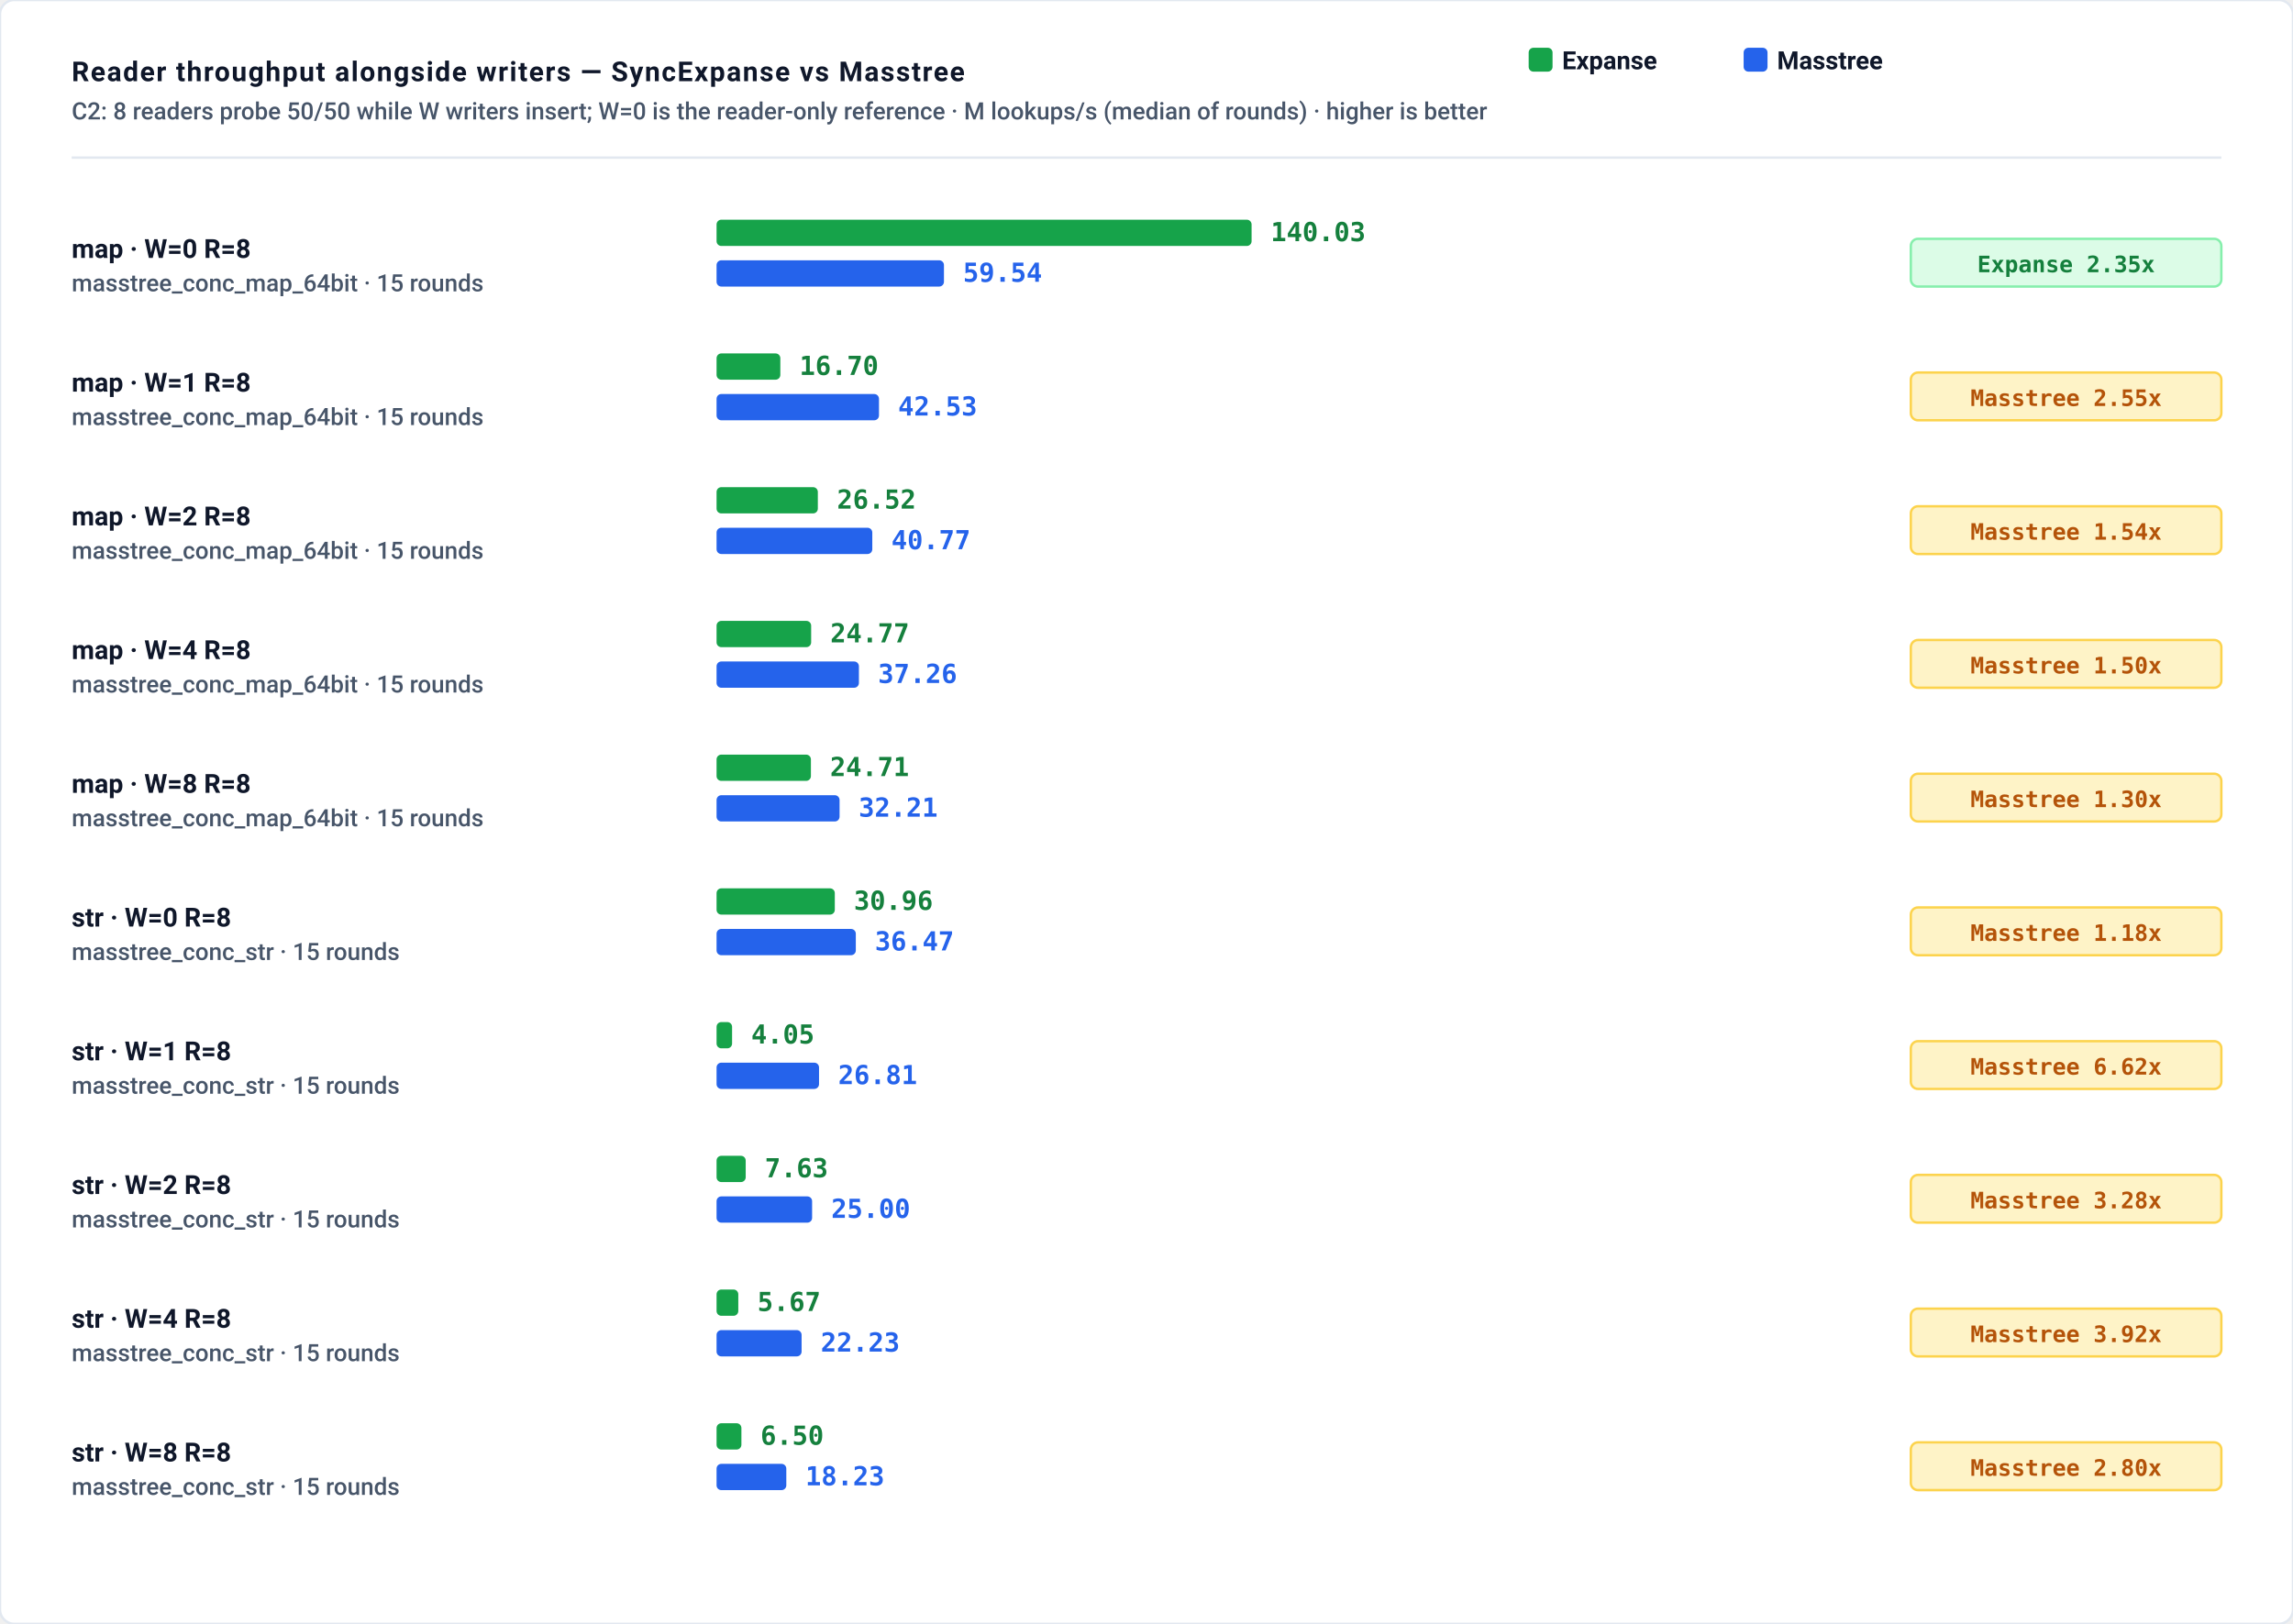
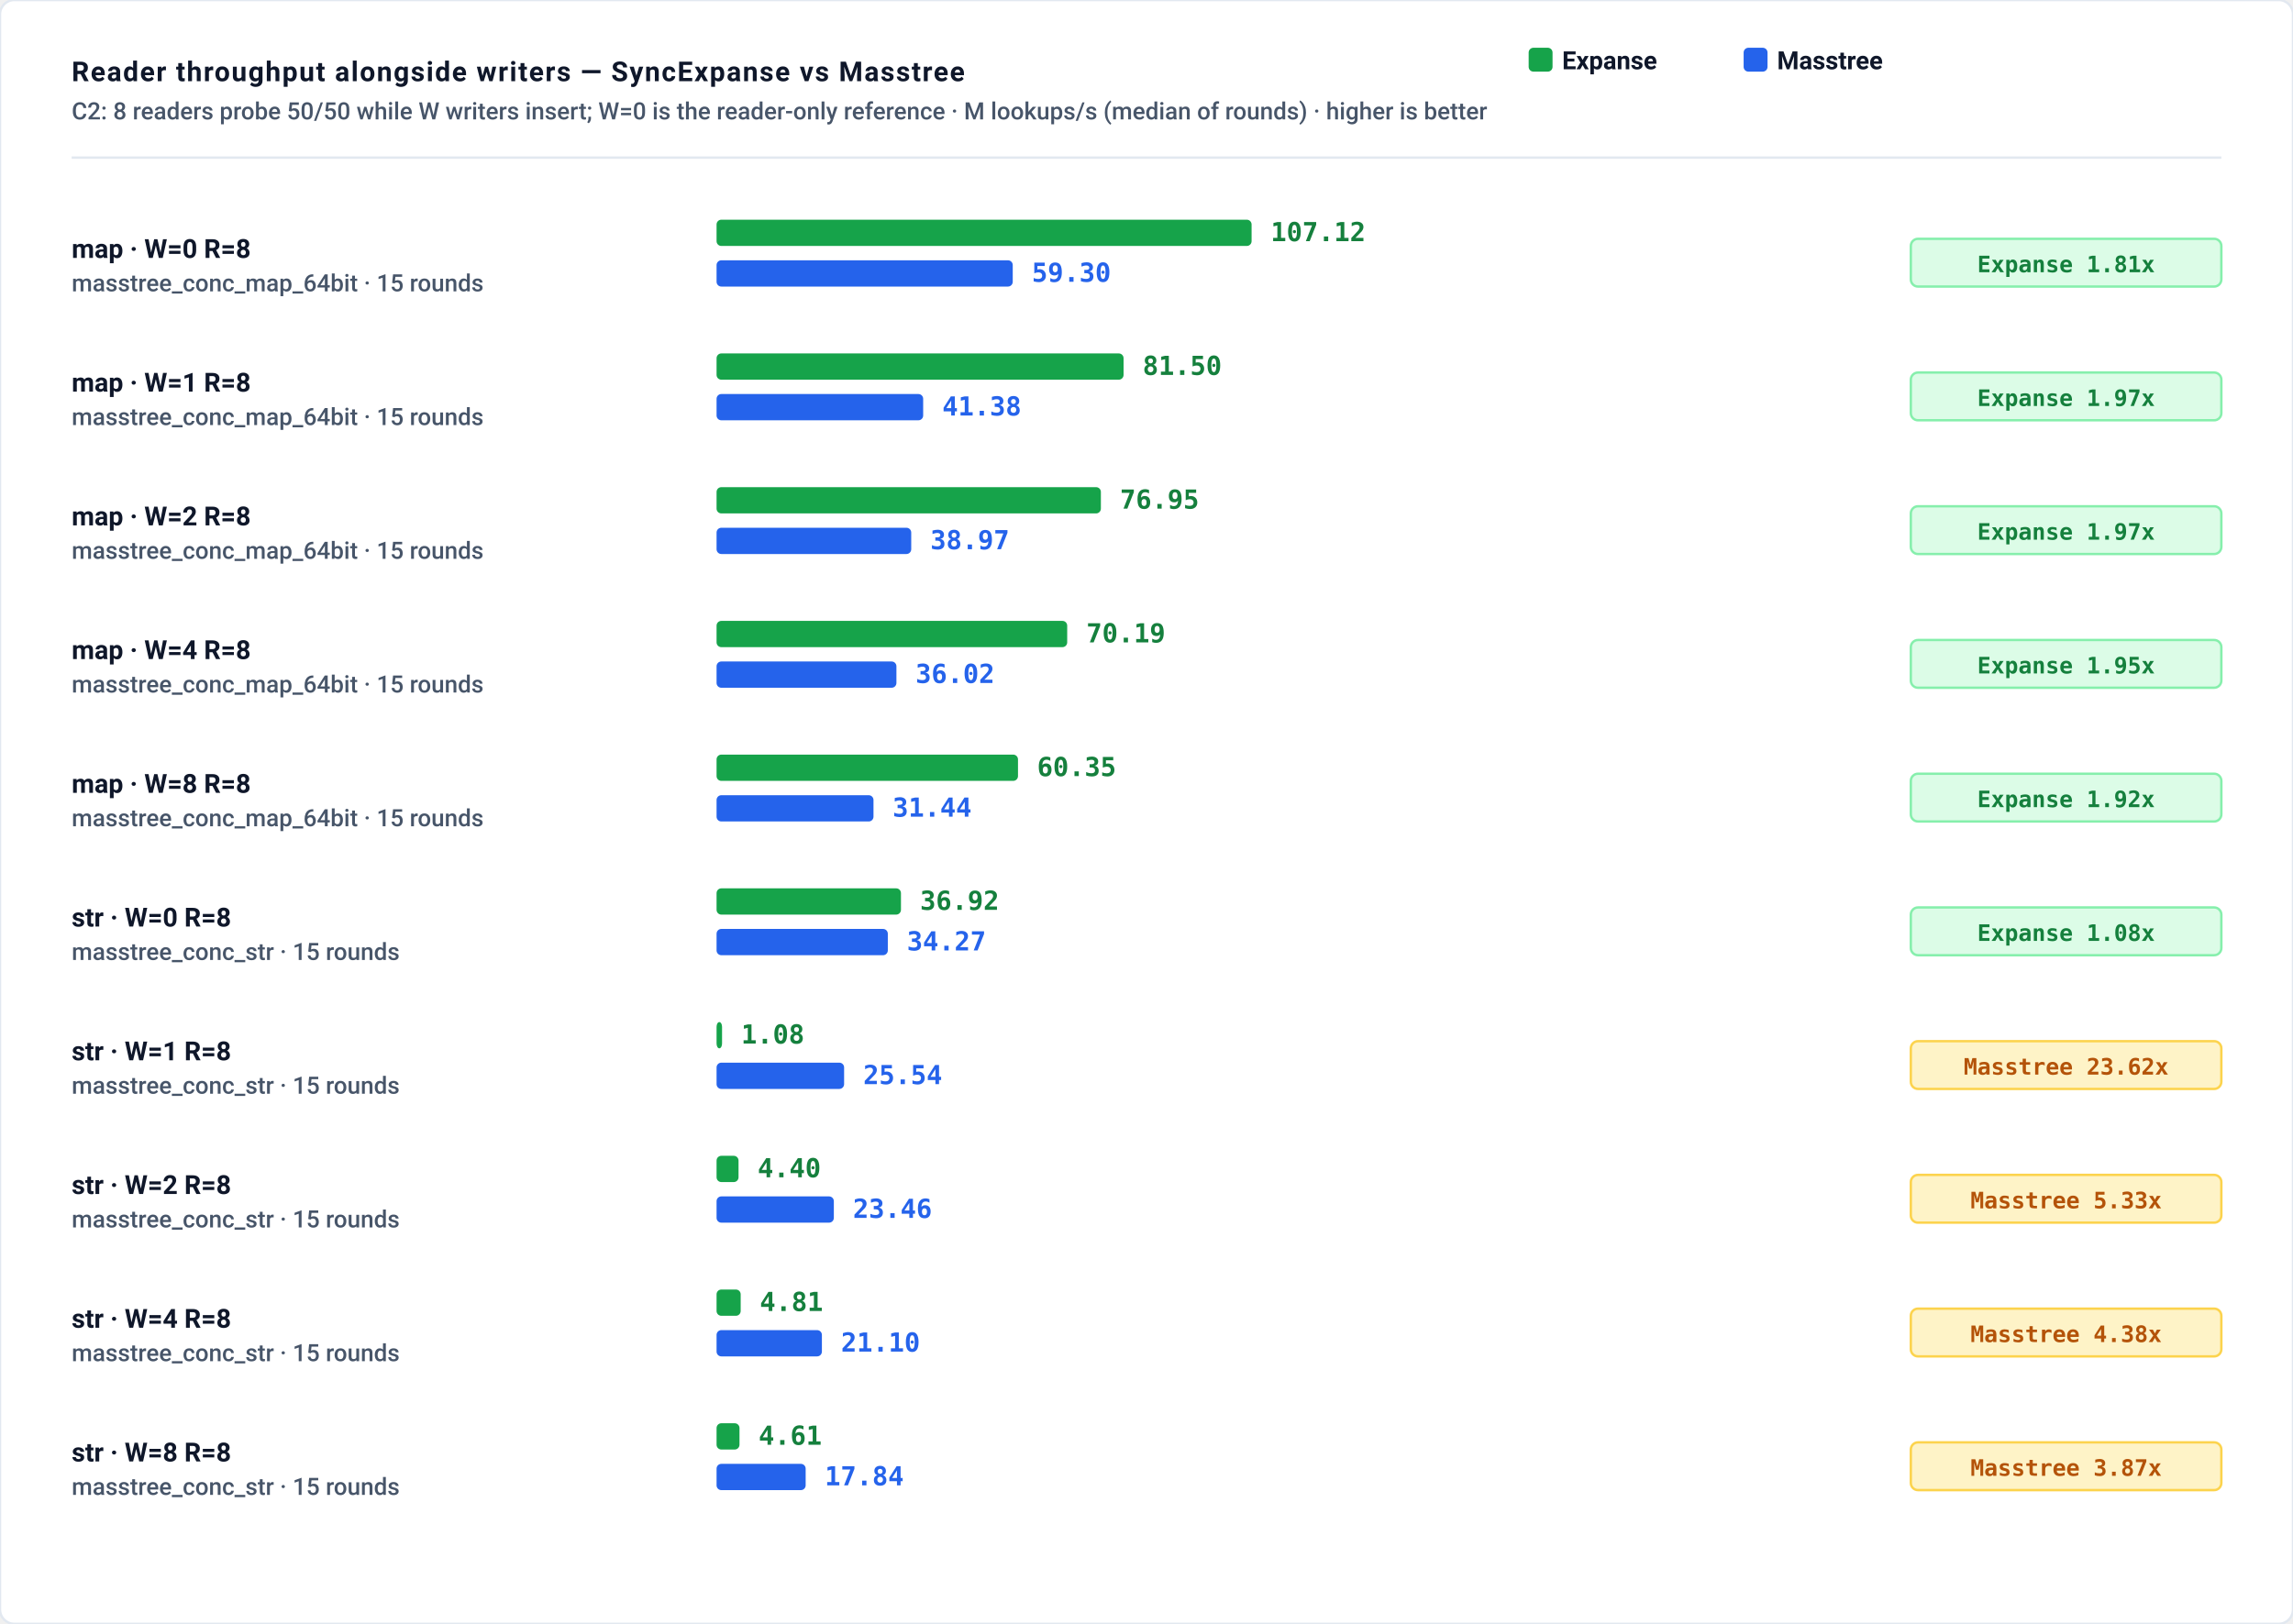
<svg xmlns="http://www.w3.org/2000/svg" role="img" viewBox="0 0 960 680" width="100%" height="100%">
  <defs>
    <style>
      .bg { fill: #ffffff; }
      .border { stroke: #e2e8f0; stroke-width: 1px; fill: none; }
      .grid { stroke: #f1f5f9; stroke-width: 1px; stroke-dasharray: 2,3; }
      .axis { stroke: #cbd5e1; stroke-width: 1.5px; }
      .divider { stroke: #e2e8f0; stroke-width: 1px; }

      .t-title { font-family: -apple-system, BlinkMacSystemFont, "Segoe UI", Roboto, Helvetica, Arial, sans-serif; font-size: 11.5px; font-weight: 700; letter-spacing: 0.6px; fill: #0f172a; text-transform: uppercase; }
      .t-sub { font-family: -apple-system, BlinkMacSystemFont, "Segoe UI", Roboto, Helvetica, Arial, sans-serif; font-size: 10px; font-weight: 500; fill: #475569; }
      .t-unit { font-family: ui-monospace, SFMono-Regular, Menlo, Monaco, Consolas, monospace; font-size: 10px; font-weight: 600; fill: #475569; }
      .t-axis-label { font-family: ui-monospace, SFMono-Regular, Menlo, Monaco, Consolas, monospace; font-size: 9.5px; font-weight: 500; fill: #64748b; }
      .t-bar-label { font-family: -apple-system, BlinkMacSystemFont, "Segoe UI", Roboto, Helvetica, Arial, sans-serif; font-size: 11px; font-weight: 700; fill: #0f172a; }
      .t-legend { font-family: -apple-system, BlinkMacSystemFont, "Segoe UI", Roboto, Helvetica, Arial, sans-serif; font-size: 10.5px; font-weight: 600; fill: #0f172a; }

      .t-val-accent { font-family: ui-monospace, SFMono-Regular, Menlo, Monaco, Consolas, monospace; font-size: 11px; font-weight: 700; fill: #15803d; }
      .t-val-blue { font-family: ui-monospace, SFMono-Regular, Menlo, Monaco, Consolas, monospace; font-size: 11px; font-weight: 600; fill: #2563eb; }
      .t-note { font-family: -apple-system, BlinkMacSystemFont, "Segoe UI", Roboto, Helvetica, Arial, sans-serif; font-size: 9.5px; font-weight: 500; fill: #64748b; }

      .b-expanse { fill: #16a34a; }
      .b-art { fill: #2563eb; }
      .b-masstree { fill: #2563eb; }
      .b-btree { fill: #d97706; }
      .b-hashmap { fill: #7c3aed; }

      .badge-win { fill: #dcfce7; stroke: #86efac; stroke-width: 1px; }
      .badge-win-text { font-family: ui-monospace, SFMono-Regular, Menlo, Monaco, Consolas, monospace; font-size: 9.5px; font-weight: 700; fill: #15803d; text-anchor: middle; }
      .badge-loss { fill: #fef3c7; stroke: #fcd34d; stroke-width: 1px; }
      .badge-loss-text { font-family: ui-monospace, SFMono-Regular, Menlo, Monaco, Consolas, monospace; font-size: 9.5px; font-weight: 700; fill: #b45309; text-anchor: middle; }

      @media (prefers-color-scheme: dark) {
        .bg { fill: #0d1117; }
        .border { stroke: #30363d; }
        .grid { stroke: #21262d; }
        .axis { stroke: #484f58; }
        .divider { stroke: #21262d; }
        .t-title { fill: #f0f6fc; }
        .t-sub { fill: #94a3b8; }
        .t-unit { fill: #94a3b8; }
        .t-axis-label { fill: #94a3b8; }
        .t-bar-label { fill: #f8fafc; }
        .t-legend { fill: #f8fafc; }
        .t-val-accent { fill: #4ade80; }
        .t-val-blue { fill: #38bdf8; }
        .t-note { fill: #94a3b8; }
        .b-expanse { fill: #22c55e; }
        .b-art { fill: #3b82f6; }
        .b-masstree { fill: #3b82f6; }
        .b-btree { fill: #f59e0b; }
        .b-hashmap { fill: #a855f7; }
        .badge-win { fill: #052e16; stroke: #166534; }
        .badge-win-text { fill: #4ade80; }
        .badge-loss { fill: #451a03; stroke: #92400e; }
        .badge-loss-text { fill: #fbbf24; }
      }

      :root[data-theme="dark"] .bg, [data-theme="dark"] .bg { fill: #0d1117; }
      :root[data-theme="dark"] .border, [data-theme="dark"] .border { stroke: #30363d; }
      :root[data-theme="dark"] .grid, [data-theme="dark"] .grid { stroke: #21262d; }
      :root[data-theme="dark"] .axis, [data-theme="dark"] .axis { stroke: #484f58; }
      :root[data-theme="dark"] .divider, [data-theme="dark"] .divider { stroke: #21262d; }
      :root[data-theme="dark"] .t-title, [data-theme="dark"] .t-title { fill: #f0f6fc; }
      :root[data-theme="dark"] .t-sub, [data-theme="dark"] .t-sub { fill: #94a3b8; }
      :root[data-theme="dark"] .t-unit, [data-theme="dark"] .t-unit { fill: #94a3b8; }
      :root[data-theme="dark"] .t-axis-label, [data-theme="dark"] .t-axis-label { fill: #94a3b8; }
      :root[data-theme="dark"] .t-bar-label, [data-theme="dark"] .t-bar-label { fill: #f8fafc; }
      :root[data-theme="dark"] .t-legend, [data-theme="dark"] .t-legend { fill: #f8fafc; }
      :root[data-theme="dark"] .t-val-accent, [data-theme="dark"] .t-val-accent { fill: #4ade80; }
      :root[data-theme="dark"] .t-val-blue, [data-theme="dark"] .t-val-blue { fill: #38bdf8; }
      :root[data-theme="dark"] .t-note, [data-theme="dark"] .t-note { fill: #94a3b8; }
      :root[data-theme="dark"] .b-expanse, [data-theme="dark"] .b-expanse { fill: #22c55e; }
      :root[data-theme="dark"] .b-art, [data-theme="dark"] .b-art { fill: #3b82f6; }
      :root[data-theme="dark"] .b-masstree, [data-theme="dark"] .b-masstree { fill: #3b82f6; }
      :root[data-theme="dark"] .b-btree, [data-theme="dark"] .b-btree { fill: #f59e0b; }
      :root[data-theme="dark"] .b-hashmap, [data-theme="dark"] .b-hashmap { fill: #a855f7; }
      :root[data-theme="dark"] .badge-win, [data-theme="dark"] .badge-win { fill: #052e16; stroke: #166534; }
      :root[data-theme="dark"] .badge-win-text, [data-theme="dark"] .badge-win-text { fill: #4ade80; }
      :root[data-theme="dark"] .badge-loss, [data-theme="dark"] .badge-loss { fill: #451a03; stroke: #92400e; }
      :root[data-theme="dark"] .badge-loss-text, [data-theme="dark"] .badge-loss-text { fill: #fbbf24; }
    </style>
  </defs>
  <rect width="100%" height="100%" class="bg" rx="6" />
  <rect width="100%" height="100%" class="border" rx="6" />
  <text x="30" y="34" class="t-title">Reader throughput alongside writers — SyncExpanse vs Masstree</text>
  <text x="30" y="50" class="t-sub">C2: 8 readers probe 50/50 while W writers insert; W=0 is the reader-only reference · M lookups/s (median of rounds) · higher is better</text>
  <g transform="translate(640, 20)">
    <rect x="0" y="0" width="10" height="10" rx="2" class="b-expanse" />
    <text x="14" y="9" class="t-legend">Expanse</text>
    <rect x="90" y="0" width="10" height="10" rx="2" class="b-masstree" />
    <text x="104" y="9" class="t-legend">Masstree</text>
  </g>
  <line x1="30" y1="66" x2="930" y2="66" class="divider" />
  <text x="30" y="108" class="t-bar-label">map · W=0 R=8</text>
  <text x="30" y="122" class="t-sub">masstree_conc_map_64bit · 15 rounds</text>
  <rect x="300" y="92" width="224.0" height="11" rx="2" class="b-expanse" />
-   <text x="532.0" y="101" class="t-val-accent">140.03</text>
-   <rect x="300" y="109" width="95.2" height="11" rx="2" class="b-masstree" />
-   <text x="403.2" y="118" class="t-val-blue">59.54</text>
+   <text x="532.0" y="101" class="t-val-accent">107.12</text>
+   <rect x="300" y="109" width="124.0" height="11" rx="2" class="b-masstree" />
+   <text x="432.0" y="118" class="t-val-blue">59.30</text>
  <rect x="800" y="100" width="130" height="20" rx="3" class="badge-win" />
-   <text x="865" y="114" class="badge-win-text">Expanse 2.35x</text>
+   <text x="865" y="114" class="badge-win-text">Expanse 1.81x</text>
  <text x="30" y="164" class="t-bar-label">map · W=1 R=8</text>
  <text x="30" y="178" class="t-sub">masstree_conc_map_64bit · 15 rounds</text>
-   <rect x="300" y="148" width="26.7" height="11" rx="2" class="b-expanse" />
-   <text x="334.7" y="157" class="t-val-accent">16.70</text>
-   <rect x="300" y="165" width="68.0" height="11" rx="2" class="b-masstree" />
-   <text x="376.0" y="174" class="t-val-blue">42.53</text>
-   <rect x="800" y="156" width="130" height="20" rx="3" class="badge-loss" />
-   <text x="865" y="170" class="badge-loss-text">Masstree 2.55x</text>
+   <rect x="300" y="148" width="170.4" height="11" rx="2" class="b-expanse" />
+   <text x="478.4" y="157" class="t-val-accent">81.50</text>
+   <rect x="300" y="165" width="86.5" height="11" rx="2" class="b-masstree" />
+   <text x="394.5" y="174" class="t-val-blue">41.38</text>
+   <rect x="800" y="156" width="130" height="20" rx="3" class="badge-win" />
+   <text x="865" y="170" class="badge-win-text">Expanse 1.97x</text>
  <text x="30" y="220" class="t-bar-label">map · W=2 R=8</text>
  <text x="30" y="234" class="t-sub">masstree_conc_map_64bit · 15 rounds</text>
-   <rect x="300" y="204" width="42.4" height="11" rx="2" class="b-expanse" />
-   <text x="350.4" y="213" class="t-val-accent">26.52</text>
-   <rect x="300" y="221" width="65.2" height="11" rx="2" class="b-masstree" />
-   <text x="373.2" y="230" class="t-val-blue">40.77</text>
-   <rect x="800" y="212" width="130" height="20" rx="3" class="badge-loss" />
-   <text x="865" y="226" class="badge-loss-text">Masstree 1.54x</text>
+   <rect x="300" y="204" width="160.9" height="11" rx="2" class="b-expanse" />
+   <text x="468.9" y="213" class="t-val-accent">76.95</text>
+   <rect x="300" y="221" width="81.5" height="11" rx="2" class="b-masstree" />
+   <text x="389.5" y="230" class="t-val-blue">38.97</text>
+   <rect x="800" y="212" width="130" height="20" rx="3" class="badge-win" />
+   <text x="865" y="226" class="badge-win-text">Expanse 1.97x</text>
  <text x="30" y="276" class="t-bar-label">map · W=4 R=8</text>
  <text x="30" y="290" class="t-sub">masstree_conc_map_64bit · 15 rounds</text>
-   <rect x="300" y="260" width="39.6" height="11" rx="2" class="b-expanse" />
-   <text x="347.6" y="269" class="t-val-accent">24.77</text>
-   <rect x="300" y="277" width="59.6" height="11" rx="2" class="b-masstree" />
-   <text x="367.6" y="286" class="t-val-blue">37.26</text>
-   <rect x="800" y="268" width="130" height="20" rx="3" class="badge-loss" />
-   <text x="865" y="282" class="badge-loss-text">Masstree 1.50x</text>
+   <rect x="300" y="260" width="146.8" height="11" rx="2" class="b-expanse" />
+   <text x="454.8" y="269" class="t-val-accent">70.19</text>
+   <rect x="300" y="277" width="75.3" height="11" rx="2" class="b-masstree" />
+   <text x="383.3" y="286" class="t-val-blue">36.02</text>
+   <rect x="800" y="268" width="130" height="20" rx="3" class="badge-win" />
+   <text x="865" y="282" class="badge-win-text">Expanse 1.95x</text>
  <text x="30" y="332" class="t-bar-label">map · W=8 R=8</text>
  <text x="30" y="346" class="t-sub">masstree_conc_map_64bit · 15 rounds</text>
-   <rect x="300" y="316" width="39.5" height="11" rx="2" class="b-expanse" />
-   <text x="347.5" y="325" class="t-val-accent">24.71</text>
-   <rect x="300" y="333" width="51.5" height="11" rx="2" class="b-masstree" />
-   <text x="359.5" y="342" class="t-val-blue">32.21</text>
-   <rect x="800" y="324" width="130" height="20" rx="3" class="badge-loss" />
-   <text x="865" y="338" class="badge-loss-text">Masstree 1.30x</text>
+   <rect x="300" y="316" width="126.2" height="11" rx="2" class="b-expanse" />
+   <text x="434.2" y="325" class="t-val-accent">60.35</text>
+   <rect x="300" y="333" width="65.7" height="11" rx="2" class="b-masstree" />
+   <text x="373.7" y="342" class="t-val-blue">31.44</text>
+   <rect x="800" y="324" width="130" height="20" rx="3" class="badge-win" />
+   <text x="865" y="338" class="badge-win-text">Expanse 1.92x</text>
  <text x="30" y="388" class="t-bar-label">str · W=0 R=8</text>
  <text x="30" y="402" class="t-sub">masstree_conc_str · 15 rounds</text>
-   <rect x="300" y="372" width="49.5" height="11" rx="2" class="b-expanse" />
-   <text x="357.5" y="381" class="t-val-accent">30.96</text>
-   <rect x="300" y="389" width="58.3" height="11" rx="2" class="b-masstree" />
-   <text x="366.3" y="398" class="t-val-blue">36.47</text>
-   <rect x="800" y="380" width="130" height="20" rx="3" class="badge-loss" />
-   <text x="865" y="394" class="badge-loss-text">Masstree 1.18x</text>
+   <rect x="300" y="372" width="77.2" height="11" rx="2" class="b-expanse" />
+   <text x="385.2" y="381" class="t-val-accent">36.92</text>
+   <rect x="300" y="389" width="71.7" height="11" rx="2" class="b-masstree" />
+   <text x="379.7" y="398" class="t-val-blue">34.27</text>
+   <rect x="800" y="380" width="130" height="20" rx="3" class="badge-win" />
+   <text x="865" y="394" class="badge-win-text">Expanse 1.08x</text>
  <text x="30" y="444" class="t-bar-label">str · W=1 R=8</text>
  <text x="30" y="458" class="t-sub">masstree_conc_str · 15 rounds</text>
-   <rect x="300" y="428" width="6.5" height="11" rx="2" class="b-expanse" />
-   <text x="314.5" y="437" class="t-val-accent">4.05</text>
-   <rect x="300" y="445" width="42.9" height="11" rx="2" class="b-masstree" />
-   <text x="350.9" y="454" class="t-val-blue">26.81</text>
+   <rect x="300" y="428" width="2.3" height="11" rx="2" class="b-expanse" />
+   <text x="310.3" y="437" class="t-val-accent">1.08</text>
+   <rect x="300" y="445" width="53.4" height="11" rx="2" class="b-masstree" />
+   <text x="361.4" y="454" class="t-val-blue">25.54</text>
  <rect x="800" y="436" width="130" height="20" rx="3" class="badge-loss" />
-   <text x="865" y="450" class="badge-loss-text">Masstree 6.62x</text>
+   <text x="865" y="450" class="badge-loss-text">Masstree 23.62x</text>
  <text x="30" y="500" class="t-bar-label">str · W=2 R=8</text>
  <text x="30" y="514" class="t-sub">masstree_conc_str · 15 rounds</text>
-   <rect x="300" y="484" width="12.2" height="11" rx="2" class="b-expanse" />
-   <text x="320.2" y="493" class="t-val-accent">7.63</text>
-   <rect x="300" y="501" width="40.0" height="11" rx="2" class="b-masstree" />
-   <text x="348.0" y="510" class="t-val-blue">25.00</text>
+   <rect x="300" y="484" width="9.2" height="11" rx="2" class="b-expanse" />
+   <text x="317.2" y="493" class="t-val-accent">4.40</text>
+   <rect x="300" y="501" width="49.1" height="11" rx="2" class="b-masstree" />
+   <text x="357.1" y="510" class="t-val-blue">23.46</text>
  <rect x="800" y="492" width="130" height="20" rx="3" class="badge-loss" />
-   <text x="865" y="506" class="badge-loss-text">Masstree 3.28x</text>
+   <text x="865" y="506" class="badge-loss-text">Masstree 5.33x</text>
  <text x="30" y="556" class="t-bar-label">str · W=4 R=8</text>
  <text x="30" y="570" class="t-sub">masstree_conc_str · 15 rounds</text>
-   <rect x="300" y="540" width="9.1" height="11" rx="2" class="b-expanse" />
-   <text x="317.1" y="549" class="t-val-accent">5.67</text>
-   <rect x="300" y="557" width="35.6" height="11" rx="2" class="b-masstree" />
-   <text x="343.6" y="566" class="t-val-blue">22.23</text>
+   <rect x="300" y="540" width="10.1" height="11" rx="2" class="b-expanse" />
+   <text x="318.1" y="549" class="t-val-accent">4.81</text>
+   <rect x="300" y="557" width="44.1" height="11" rx="2" class="b-masstree" />
+   <text x="352.1" y="566" class="t-val-blue">21.10</text>
  <rect x="800" y="548" width="130" height="20" rx="3" class="badge-loss" />
-   <text x="865" y="562" class="badge-loss-text">Masstree 3.92x</text>
+   <text x="865" y="562" class="badge-loss-text">Masstree 4.38x</text>
  <text x="30" y="612" class="t-bar-label">str · W=8 R=8</text>
  <text x="30" y="626" class="t-sub">masstree_conc_str · 15 rounds</text>
-   <rect x="300" y="596" width="10.4" height="11" rx="2" class="b-expanse" />
-   <text x="318.4" y="605" class="t-val-accent">6.50</text>
-   <rect x="300" y="613" width="29.2" height="11" rx="2" class="b-masstree" />
-   <text x="337.2" y="622" class="t-val-blue">18.23</text>
+   <rect x="300" y="596" width="9.6" height="11" rx="2" class="b-expanse" />
+   <text x="317.6" y="605" class="t-val-accent">4.61</text>
+   <rect x="300" y="613" width="37.3" height="11" rx="2" class="b-masstree" />
+   <text x="345.3" y="622" class="t-val-blue">17.84</text>
  <rect x="800" y="604" width="130" height="20" rx="3" class="badge-loss" />
-   <text x="865" y="618" class="badge-loss-text">Masstree 2.80x</text>
+   <text x="865" y="618" class="badge-loss-text">Masstree 3.87x</text>
</svg>
